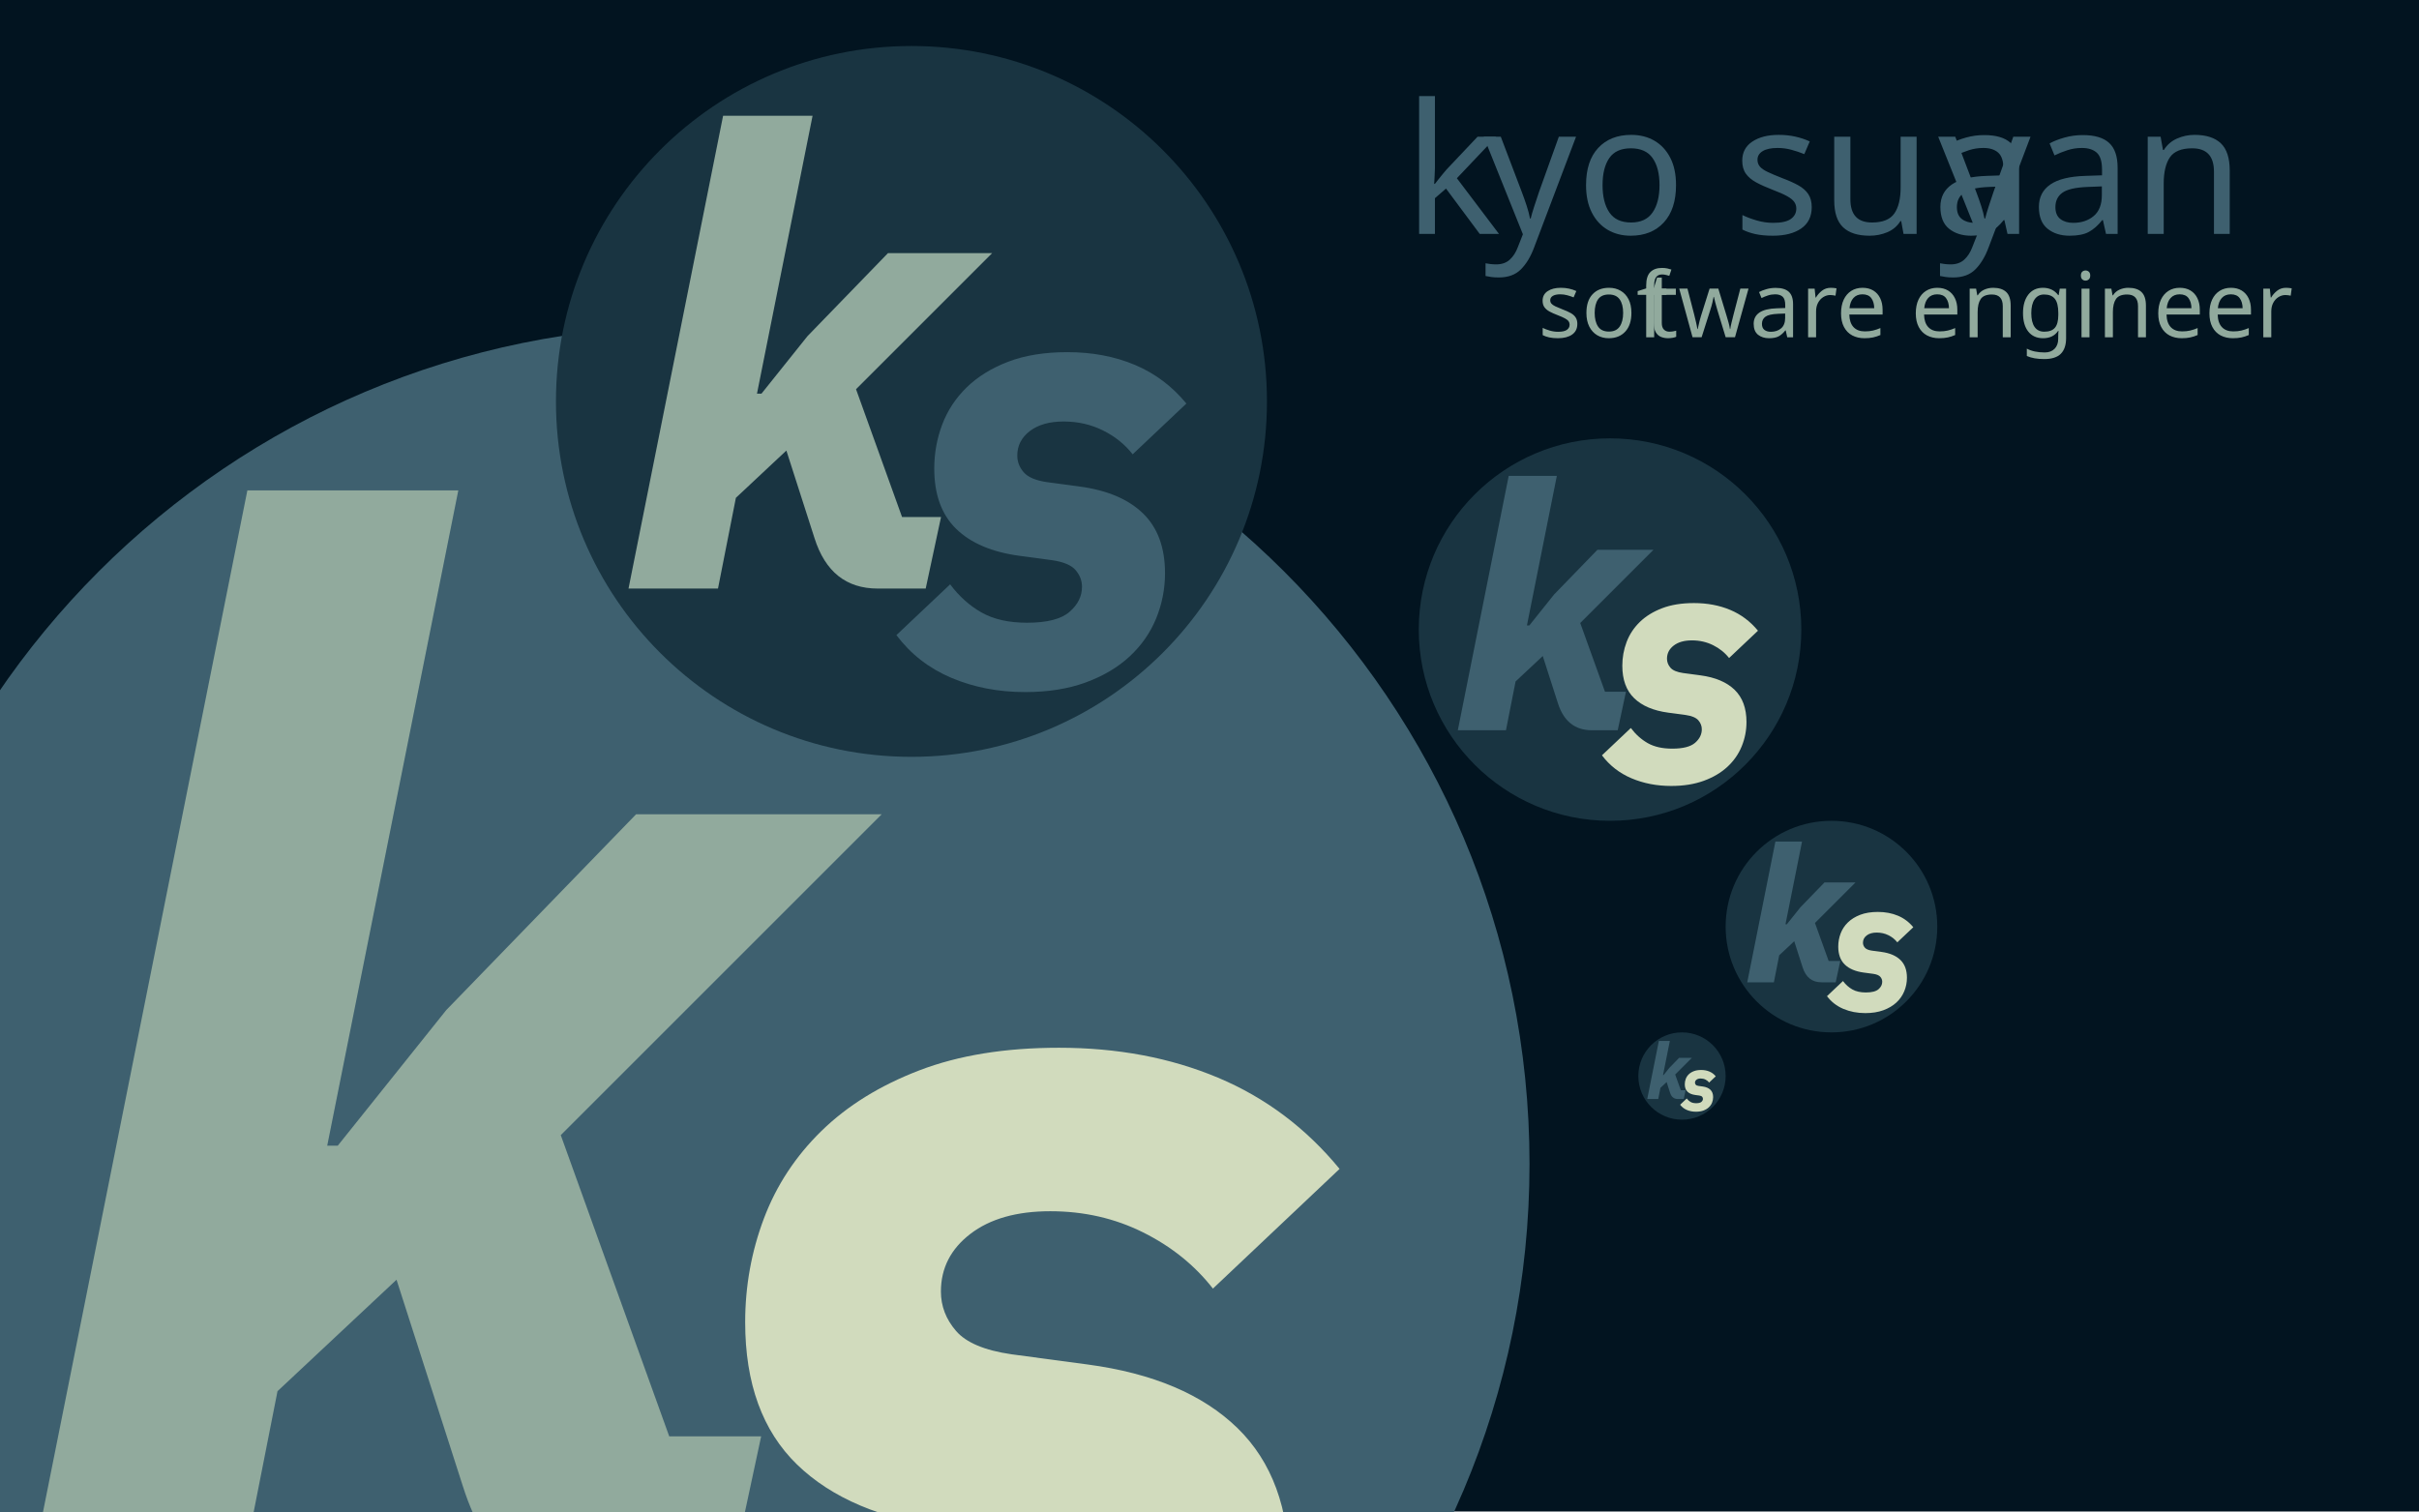
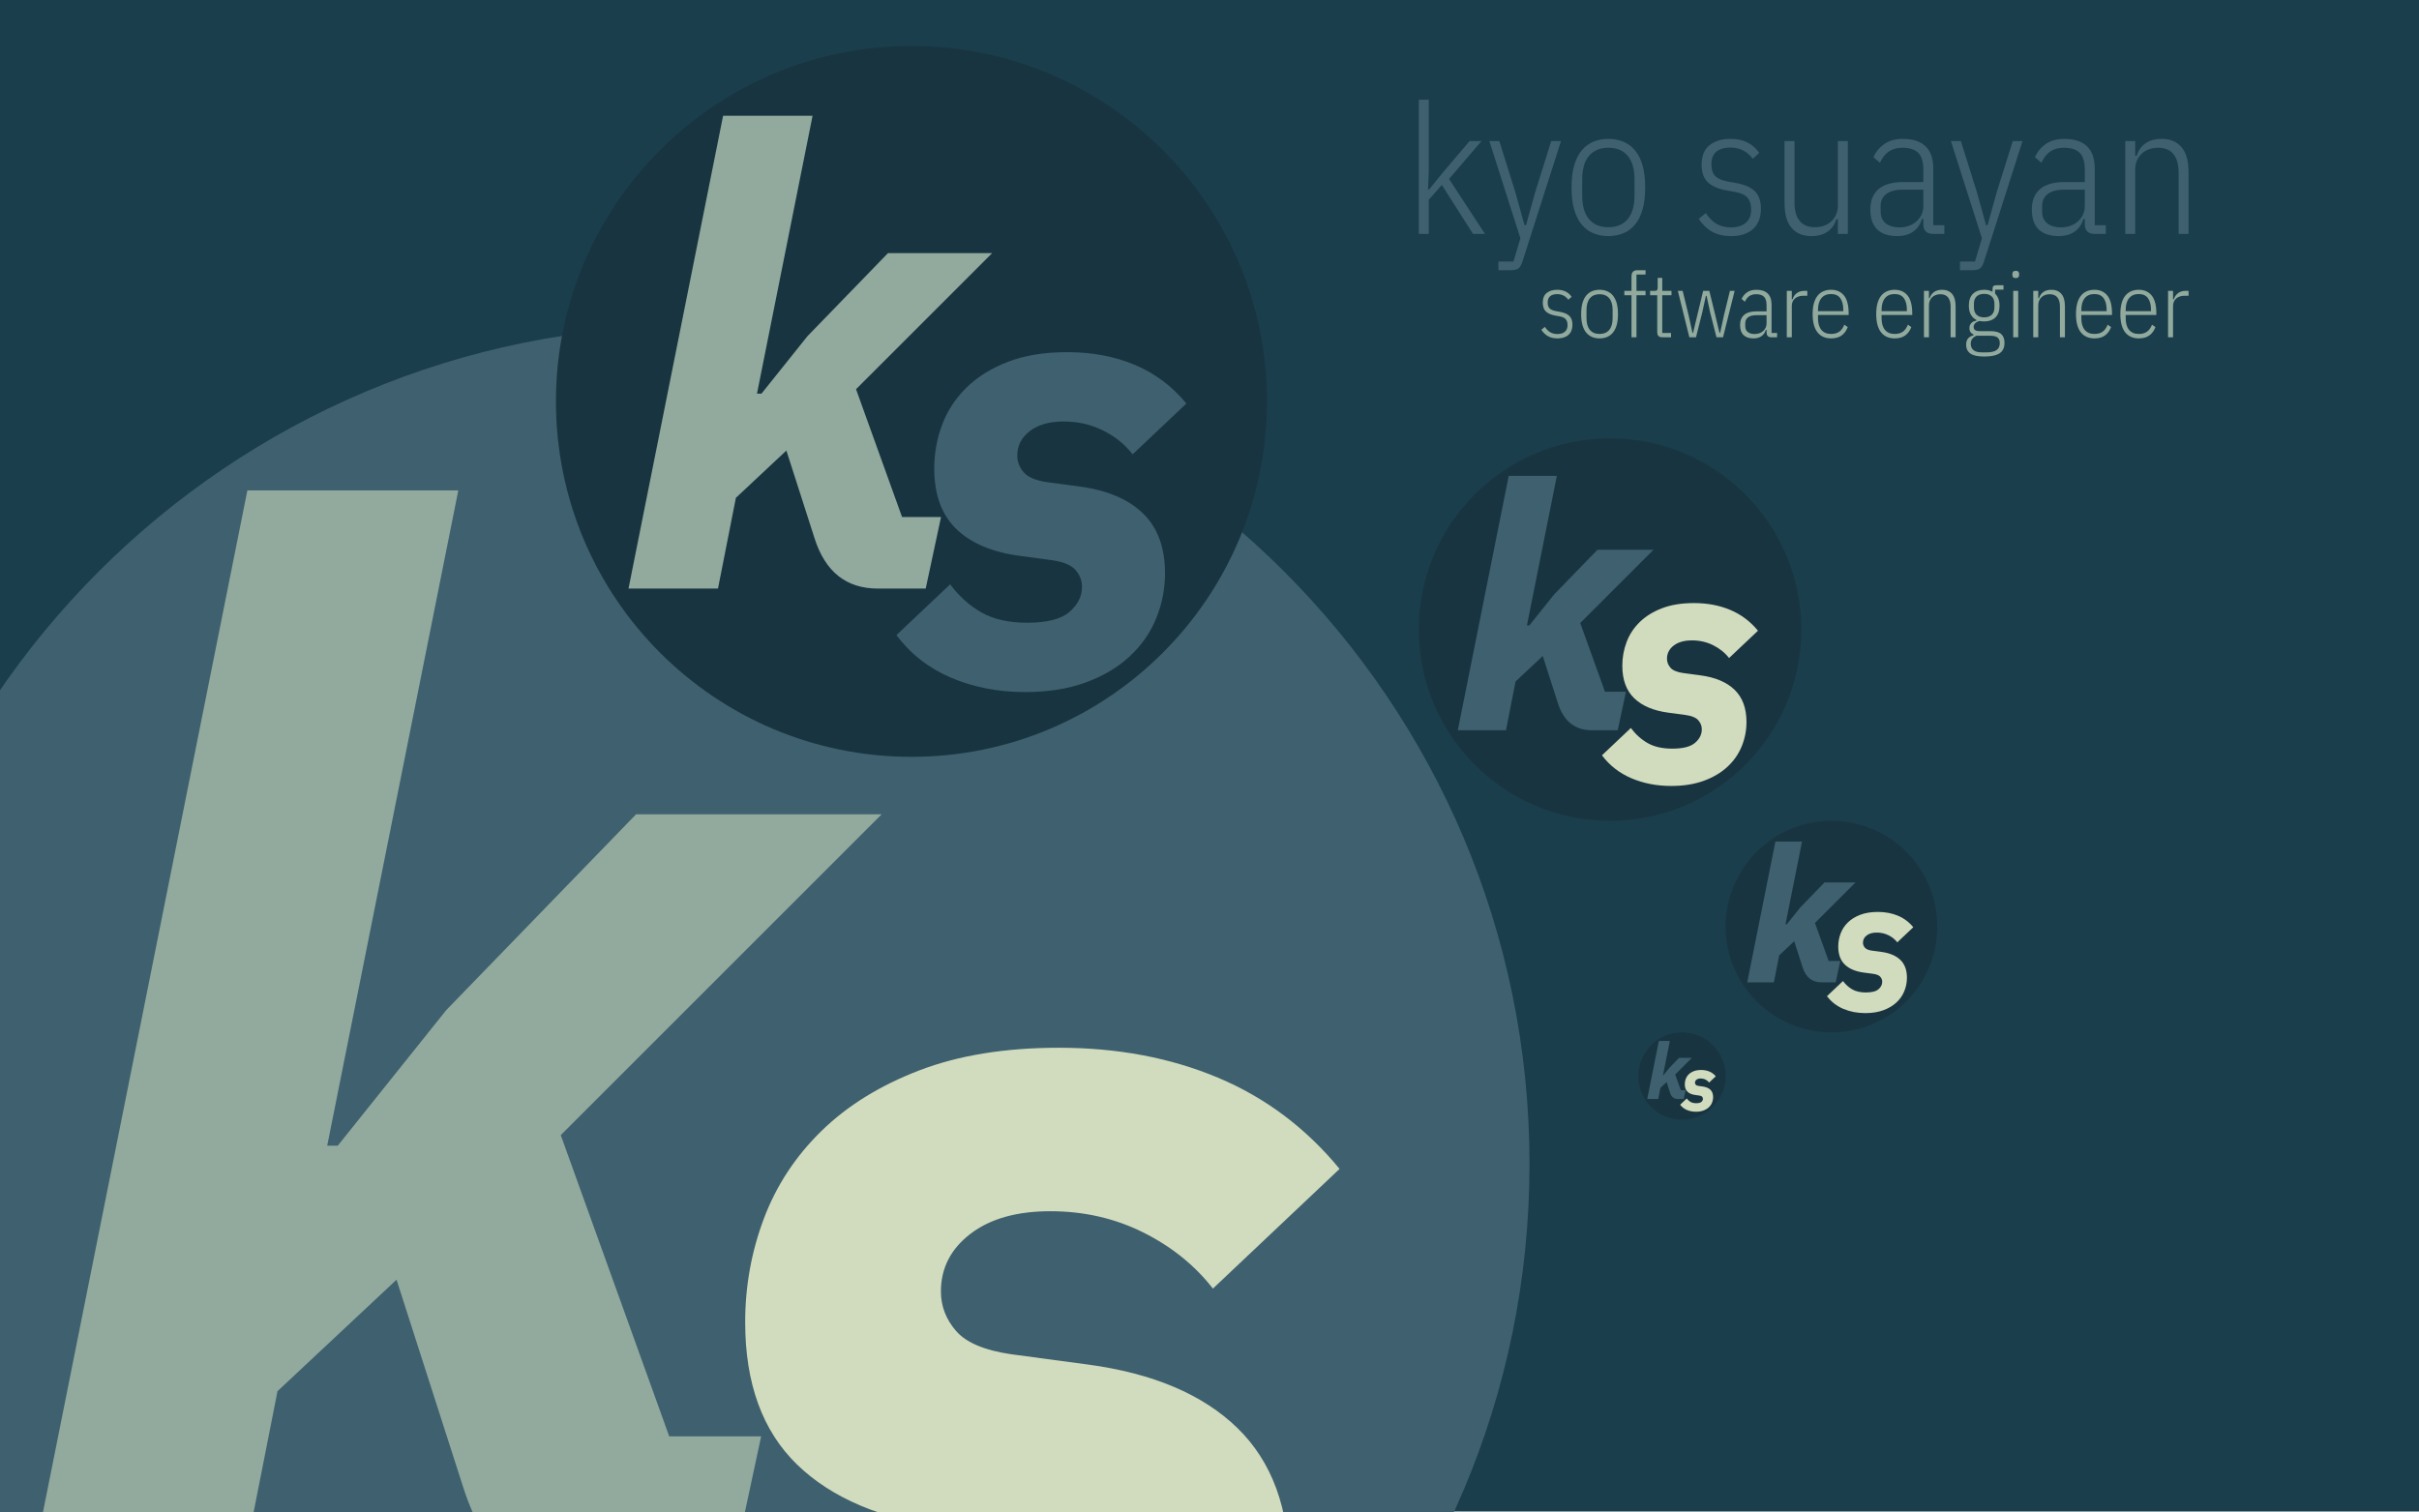
<svg xmlns="http://www.w3.org/2000/svg" width="100%" height="100%" viewBox="0 0 1280 800" version="1.1" xml:space="preserve" style="fill-rule:evenodd;clip-rule:evenodd;stroke-linejoin:round;stroke-miterlimit:1.414;">
  <g id="Layer1">
-     <rect x="0" y="0" width="1280" height="800" style="fill:#021420;" />
+     <rect x="0" y="0" width="1280" height="800" style="fill:#1a3e4c;" />
  </g>
  <g>
    <circle cx="851.947" cy="333.217" r="101.211" style="fill:#193441;" />
    <path d="M798.325,251.866l25.473,0l-15.83,79.148l1.274,0l13.1,-16.375l22.926,-23.654l29.658,0l-38.755,38.755l13.1,36.39l11.099,0l-4.367,20.379l-13.646,0c-8.976,0 -14.981,-4.791 -18.013,-14.374l-8.006,-24.927l-14.374,13.464l-5.095,25.837l-25.473,0l26.929,-134.643Z" style="fill:#3e606f;fill-rule:nonzero;" />
    <path d="M884.338,415.983c-7.648,0 -14.658,-1.351 -21.031,-4.055c-6.372,-2.703 -11.586,-6.759 -15.642,-12.165l15.295,-14.458c2.549,3.409 5.533,6.083 8.951,8.022c3.418,1.94 7.734,2.909 12.948,2.909c5.678,0 9.704,-1.028 12.08,-3.085c2.375,-2.057 3.562,-4.437 3.562,-7.141c0,-1.763 -0.608,-3.35 -1.824,-4.76c-1.217,-1.411 -3.448,-2.351 -6.692,-2.821l-9.212,-1.235c-7.879,-1.057 -13.904,-3.614 -18.075,-7.669c-4.171,-4.055 -6.257,-9.786 -6.257,-17.191c0,-4.349 0.753,-8.522 2.259,-12.518c1.507,-3.996 3.824,-7.523 6.953,-10.579c3.128,-3.056 7.068,-5.495 11.818,-7.317c4.751,-1.822 10.371,-2.733 16.859,-2.733c7.068,0 13.47,1.205 19.206,3.615c5.735,2.409 10.631,6.083 14.686,11.019l-15.295,14.458c-2.201,-2.821 -5.011,-5.084 -8.429,-6.788c-3.418,-1.704 -7.155,-2.557 -11.211,-2.557c-4.055,0 -7.27,0.911 -9.646,2.733c-2.375,1.822 -3.563,4.144 -3.563,6.965c0,1.763 0.609,3.35 1.825,4.76c1.217,1.411 3.447,2.351 6.692,2.821l9.211,1.234c7.879,1.058 13.905,3.615 18.076,7.67c4.171,4.055 6.257,9.727 6.257,17.014c0,4.467 -0.84,8.757 -2.52,12.871c-1.68,4.114 -4.201,7.728 -7.561,10.843c-3.36,3.115 -7.531,5.584 -12.514,7.405c-4.982,1.822 -10.718,2.733 -17.206,2.733Z" style="fill:#d1dbbd;fill-rule:nonzero;" />
  </g>
  <g>
    <circle cx="890.015" cy="569.511" r="23.101" style="fill:#193441;" />
    <path d="M877.776,550.943l5.814,0l-3.613,18.065l0.291,0l2.99,-3.737l5.233,-5.399l6.769,0l-8.846,8.846l2.99,8.306l2.534,0l-0.997,4.651l-3.115,0c-2.048,0 -3.419,-1.094 -4.111,-3.281l-1.827,-5.689l-3.281,3.073l-1.163,5.897l-5.814,0l6.146,-30.732Z" style="fill:#3e606f;fill-rule:nonzero;" />
    <path d="M897.408,588.402c-1.745,0 -3.345,-0.308 -4.8,-0.925c-1.454,-0.617 -2.644,-1.543 -3.57,-2.777l3.491,-3.3c0.582,0.778 1.263,1.389 2.043,1.831c0.78,0.443 1.765,0.664 2.955,0.664c1.296,0 2.215,-0.235 2.757,-0.704c0.543,-0.47 0.814,-1.013 0.814,-1.63c0,-0.402 -0.139,-0.764 -0.417,-1.086c-0.278,-0.322 -0.787,-0.537 -1.527,-0.644l-2.103,-0.282c-1.798,-0.241 -3.173,-0.825 -4.125,-1.751c-0.952,-0.925 -1.429,-2.233 -1.429,-3.923c0,-0.993 0.172,-1.945 0.516,-2.858c0.344,-0.912 0.873,-1.717 1.587,-2.414c0.714,-0.698 1.613,-1.254 2.698,-1.67c1.084,-0.416 2.367,-0.624 3.848,-0.624c1.613,0 3.074,0.275 4.383,0.825c1.309,0.55 2.427,1.388 3.352,2.515l-3.491,3.3c-0.502,-0.644 -1.143,-1.16 -1.924,-1.549c-0.78,-0.389 -1.633,-0.584 -2.558,-0.584c-0.926,0 -1.66,0.208 -2.202,0.624c-0.542,0.416 -0.813,0.946 -0.813,1.59c0,0.402 0.139,0.764 0.416,1.086c0.278,0.322 0.787,0.537 1.528,0.644l2.102,0.282c1.798,0.241 3.174,0.825 4.126,1.75c0.952,0.926 1.428,2.22 1.428,3.884c0,1.019 -0.192,1.999 -0.575,2.938c-0.384,0.939 -0.959,1.764 -1.726,2.474c-0.767,0.711 -1.719,1.275 -2.856,1.691c-1.137,0.416 -2.447,0.623 -3.928,0.623Z" style="fill:#d1dbbd;fill-rule:nonzero;" />
  </g>
  <g>
    <circle cx="969.108" cy="490.419" r="55.991" style="fill:#193441;" />
    <path d="M939.443,445.415l14.092,0l-8.757,43.785l0.705,0l7.247,-9.059l12.682,-13.085l16.407,0l-21.439,21.44l7.247,20.131l6.14,0l-2.416,11.274l-7.549,0c-4.966,0 -8.287,-2.651 -9.965,-7.952l-4.429,-13.79l-7.952,7.448l-2.818,14.294l-14.092,0l14.897,-74.486Z" style="fill:#3e606f;fill-rule:nonzero;" />
    <path d="M987.026,536.206c-4.231,0 -8.109,-0.748 -11.634,-2.243c-3.526,-1.496 -6.41,-3.739 -8.653,-6.73l8.461,-7.998c1.41,1.885 3.06,3.365 4.951,4.437c1.891,1.073 4.279,1.61 7.164,1.61c3.14,0 5.368,-0.569 6.682,-1.707c1.314,-1.138 1.971,-2.455 1.971,-3.95c0,-0.976 -0.337,-1.854 -1.01,-2.634c-0.673,-0.78 -1.907,-1.3 -3.701,-1.56l-5.096,-0.683c-4.359,-0.585 -7.692,-2 -10,-4.243c-2.307,-2.243 -3.461,-5.413 -3.461,-9.51c0,-2.406 0.416,-4.714 1.25,-6.925c0.833,-2.211 2.115,-4.162 3.846,-5.852c1.73,-1.691 3.91,-3.04 6.538,-4.048c2.628,-1.008 5.737,-1.512 9.326,-1.512c3.91,0 7.452,0.666 10.625,1.999c3.173,1.333 5.881,3.365 8.125,6.096l-8.462,7.999c-1.218,-1.561 -2.772,-2.813 -4.663,-3.756c-1.891,-0.942 -3.958,-1.414 -6.202,-1.414c-2.243,0 -4.022,0.504 -5.336,1.512c-1.314,1.008 -1.971,2.292 -1.971,3.853c0,0.975 0.337,1.853 1.01,2.633c0.673,0.78 1.907,1.301 3.701,1.561l5.096,0.683c4.359,0.585 7.692,1.999 10,4.242c2.308,2.244 3.461,5.381 3.461,9.413c0,2.471 -0.464,4.844 -1.394,7.12c-0.929,2.276 -2.323,4.276 -4.182,5.999c-1.859,1.723 -4.167,3.088 -6.923,4.096c-2.756,1.008 -5.929,1.512 -9.519,1.512Z" style="fill:#d1dbbd;fill-rule:nonzero;" />
  </g>
  <g>
    <circle cx="365.854" cy="616.014" r="443.481" style="fill:#3e606f;" />
    <path d="M130.895,259.556l111.616,0l-69.362,346.807l5.581,0l57.402,-71.753l100.455,-103.643l129.953,0l-169.816,169.815l57.402,159.451l48.633,0l-19.134,89.293l-59.794,0c-39.332,0 -65.641,-20.994 -78.929,-62.983l-35.079,-109.224l-62.983,58.997l-22.323,113.21l-111.616,0l117.994,-589.97Z" style="fill:#91aa9d;fill-rule:nonzero;" />
    <path d="M507.78,978.675c-33.509,0 -64.225,-5.923 -92.149,-17.768c-27.924,-11.846 -50.771,-29.615 -68.541,-53.307l67.018,-63.35c11.169,14.936 24.243,26.654 39.22,35.152c14.977,8.498 33.889,12.747 56.736,12.747c24.878,0 42.521,-4.507 52.929,-13.52c10.408,-9.013 15.612,-19.443 15.612,-31.288c0,-7.726 -2.666,-14.679 -7.997,-20.859c-5.331,-6.181 -15.104,-10.301 -29.32,-12.361l-40.362,-5.408c-34.525,-4.636 -60.925,-15.838 -79.203,-33.607c-18.277,-17.768 -27.416,-42.876 -27.416,-75.324c0,-19.056 3.3,-37.34 9.9,-54.852c6.6,-17.511 16.755,-32.962 30.463,-46.353c13.708,-13.391 30.97,-24.078 51.786,-32.061c20.816,-7.983 45.44,-11.975 73.871,-11.975c30.97,0 59.021,5.279 84.153,15.838c25.131,10.558 46.582,26.653 64.352,48.285l-67.018,63.349c-9.646,-12.361 -21.958,-22.275 -36.935,-29.743c-14.978,-7.468 -31.351,-11.202 -49.121,-11.202c-17.77,0 -31.859,3.991 -42.267,11.974c-10.408,7.983 -15.612,18.155 -15.612,30.516c0,7.726 2.666,14.679 7.997,20.859c5.331,6.181 15.104,10.301 29.32,12.361l40.363,5.408c34.524,4.636 60.924,15.838 79.202,33.607c18.277,17.768 27.416,42.619 27.416,74.551c0,19.572 -3.681,38.371 -11.043,56.397c-7.361,18.026 -18.404,33.864 -33.127,47.512c-14.724,13.649 -33.001,24.465 -54.833,32.448c-21.831,7.983 -46.963,11.974 -75.394,11.974Z" style="fill:#d1dbbd;fill-rule:nonzero;" />
  </g>
  <g>
    <circle cx="482.289" cy="212.459" r="188.112" style="fill:#193441;" />
    <path d="M382.626,61.26l47.344,0l-29.421,147.106l2.367,0l24.348,-30.436l42.61,-43.963l55.123,0l-72.031,72.031l24.348,67.635l20.629,0l-8.116,37.876l-25.363,0c-16.684,0 -27.843,-8.906 -33.48,-26.716l-14.879,-46.33l-26.716,25.025l-9.469,48.021l-47.344,0l50.05,-250.249Z" style="fill:#91aa9d;fill-rule:nonzero;" />
    <path d="M542.49,366.29c-14.214,0 -27.243,-2.512 -39.087,-7.537c-11.845,-5.025 -21.536,-12.562 -29.073,-22.611l28.427,-26.871c4.737,6.335 10.283,11.305 16.636,14.91c6.353,3.605 14.375,5.407 24.066,5.407c10.552,0 18.036,-1.911 22.451,-5.735c4.414,-3.823 6.622,-8.247 6.622,-13.271c0,-3.277 -1.131,-6.227 -3.392,-8.848c-2.261,-2.622 -6.407,-4.369 -12.437,-5.243l-17.121,-2.294c-14.644,-1.966 -25.842,-6.718 -33.595,-14.255c-7.753,-7.537 -11.629,-18.187 -11.629,-31.951c0,-8.083 1.4,-15.838 4.199,-23.266c2.8,-7.428 7.107,-13.982 12.922,-19.662c5.814,-5.68 13.136,-10.213 21.966,-13.599c8.829,-3.387 19.274,-5.08 31.334,-5.08c13.137,0 25.035,2.24 35.695,6.718c10.66,4.479 19.759,11.306 27.296,20.481l-28.426,26.871c-4.092,-5.243 -9.315,-9.448 -15.668,-12.616c-6.353,-3.168 -13.298,-4.752 -20.835,-4.752c-7.538,0 -13.514,1.693 -17.929,5.08c-4.414,3.386 -6.622,7.701 -6.622,12.944c0,3.277 1.131,6.226 3.392,8.848c2.261,2.621 6.407,4.369 12.437,5.243l17.121,2.294c14.644,1.966 25.842,6.717 33.595,14.254c7.753,7.538 11.629,18.078 11.629,31.623c0,8.302 -1.561,16.276 -4.684,23.922c-3.122,7.647 -7.806,14.364 -14.052,20.154c-6.245,5.789 -13.998,10.377 -23.258,13.763c-9.26,3.386 -19.92,5.079 -31.98,5.079Z" style="fill:#3e606f;fill-rule:nonzero;" />
  </g>
-   <text x="742.768px" y="123.803px" style="font-family:'IBMPlexSansCond-ExtraLight', 'IBM Plex Sans Condensed', sans-serif;font-weight:200;font-stretch:condensed;font-size:96px;fill:#3e606f;">k<tspan x="785.008px 824.176px " y="123.803px 123.803px ">yo</tspan> sua<tspan x="1025.49px 1064.18px " y="123.803px 123.803px ">ya</tspan>n</text>
-   <text x="813.808px" y="178.523px" style="font-family:'IBMPlexSansCond-ExtraLight', 'IBM Plex Sans Condensed', sans-serif;font-weight:200;font-stretch:condensed;font-size:48px;fill:#91aa9d;">sof<tspan x="870.688px 884.56px 915.952px " y="178.523px 178.523px 178.523px ">twa</tspan>re engineer</text>
+   <g>
+     <path d="M750.736,52.763l5.28,0l0,38.4l-0.384,9.12l0.576,0l6.912,-8.544l14.496,-17.088l6.336,0l-17.184,20.064l19.008,29.088l-6.336,0l-16.512,-25.92l-6.912,7.872l0,18.048l-5.28,0l0,-71.04Z" style="fill:#3e606f;fill-rule:nonzero;" />
+     <path d="M820.816,74.651l5.184,0l-20.352,63.648c-0.576,1.856 -1.28,3.104 -2.112,3.744c-0.832,0.64 -2.24,0.96 -4.224,0.96l-6.432,0l0,-4.608l7.968,0l3.648,-12.288l-16.416,-51.456l5.28,0l8.544,27.264l4.8,17.28l0.768,0l4.8,-17.28l8.544,-27.264Z" style="fill:#3e606f;fill-rule:nonzero;" />
+     <path d="M851.056,124.955c-2.88,0 -5.52,-0.496 -7.92,-1.488c-2.4,-0.992 -4.464,-2.528 -6.192,-4.608c-1.728,-2.08 -3.056,-4.736 -3.984,-7.968c-0.928,-3.232 -1.392,-7.12 -1.392,-11.664c0,-4.544 0.464,-8.432 1.392,-11.664c0.928,-3.232 2.256,-5.888 3.984,-7.968c1.728,-2.08 3.792,-3.616 6.192,-4.608c2.4,-0.992 5.04,-1.488 7.92,-1.488c2.88,0 5.52,0.496 7.92,1.488c2.4,0.992 4.464,2.528 6.192,4.608c1.728,2.08 3.056,4.736 3.984,7.968c0.928,3.232 1.392,7.12 1.392,11.664c0,4.544 -0.464,8.432 -1.392,11.664c-0.928,3.232 -2.256,5.888 -3.984,7.968c-1.728,2.08 -3.792,3.616 -6.192,4.608c-2.4,0.992 -5.04,1.488 -7.92,1.488Zm0,-4.704c4.416,0 7.824,-1.424 10.224,-4.272c2.4,-2.848 3.6,-6.992 3.6,-12.432l0,-8.64c0,-5.44 -1.2,-9.584 -3.6,-12.432c-2.4,-2.848 -5.808,-4.272 -10.224,-4.272c-4.416,0 -7.824,1.424 -10.224,4.272c-2.4,2.848 -3.6,6.992 -3.6,12.432l0,8.64c0,5.44 1.2,9.584 3.6,12.432c2.4,2.848 5.808,4.272 10.224,4.272Z" style="fill:#3e606f;fill-rule:nonzero;" />
+     <path d="M915.952,124.955c-3.84,0 -7.136,-0.752 -9.888,-2.256c-2.752,-1.504 -5.152,-3.792 -7.2,-6.864l3.744,-3.072c1.792,2.688 3.744,4.624 5.856,5.808c2.112,1.184 4.608,1.776 7.488,1.776c3.264,0 5.856,-0.8 7.776,-2.4c1.92,-1.6 2.88,-3.936 2.88,-7.008c0,-2.688 -0.64,-4.784 -1.92,-6.288c-1.28,-1.504 -3.584,-2.544 -6.912,-3.12l-3.84,-0.672c-4.48,-0.768 -7.856,-2.192 -10.128,-4.272c-2.272,-2.08 -3.408,-5.232 -3.408,-9.456c0,-4.672 1.408,-8.112 4.224,-10.32c2.816,-2.208 6.464,-3.312 10.944,-3.312c3.392,0 6.336,0.592 8.832,1.776c2.496,1.184 4.672,3.056 6.528,5.616l-3.456,3.168c-2.944,-3.968 -6.88,-5.952 -11.808,-5.952c-3.264,0 -5.76,0.736 -7.488,2.208c-1.728,1.472 -2.592,3.68 -2.592,6.624c0,2.88 0.704,4.992 2.112,6.336c1.408,1.344 3.744,2.304 7.008,2.88l3.744,0.672c4.672,0.832 8.064,2.304 10.176,4.416c2.112,2.112 3.168,5.184 3.168,9.216c0,4.608 -1.376,8.176 -4.128,10.704c-2.752,2.528 -6.656,3.792 -11.712,3.792Z" style="fill:#3e606f;fill-rule:nonzero;" />
+     <path d="M972.496,116.027l-0.768,0c-0.896,2.816 -2.448,5.008 -4.656,6.576c-2.208,1.568 -5.072,2.352 -8.592,2.352c-4.544,0 -8.048,-1.456 -10.512,-4.368c-2.464,-2.912 -3.696,-7.28 -3.696,-13.104l0,-32.832l5.28,0l0,32.544c0,4.16 0.896,7.376 2.688,9.648c1.792,2.272 4.512,3.408 8.16,3.408c1.664,0 3.232,-0.256 4.704,-0.768c1.472,-0.512 2.752,-1.264 3.84,-2.256c1.088,-0.992 1.952,-2.208 2.592,-3.648c0.64,-1.44 0.96,-3.056 0.96,-4.848l0,-34.08l5.28,0l0,49.152l-5.28,0l0,-7.776Z" style="fill:#3e606f;fill-rule:nonzero;" />
+     <path d="M1022.99,123.803c-3.52,0 -5.28,-1.728 -5.28,-5.184l0,-2.688l-0.768,0c-0.832,2.88 -2.368,5.104 -4.608,6.672c-2.24,1.568 -5.056,2.352 -8.448,2.352c-4.608,0 -8.128,-1.168 -10.56,-3.504c-2.432,-2.336 -3.648,-5.872 -3.648,-10.608c0,-4.672 1.44,-8.256 4.32,-10.752c2.88,-2.496 7.232,-3.744 13.056,-3.744l10.656,0l0,-6.528c0,-4.16 -0.896,-7.136 -2.688,-8.928c-1.792,-1.792 -4.576,-2.688 -8.352,-2.688c-2.88,0 -5.28,0.656 -7.2,1.968c-1.92,1.312 -3.488,3.312 -4.704,6l-3.456,-2.976c1.28,-2.88 3.216,-5.216 5.808,-7.008c2.592,-1.792 5.84,-2.688 9.744,-2.688c5.312,0 9.328,1.312 12.048,3.936c2.72,2.624 4.08,6.56 4.08,11.808l0,29.952l5.856,0l0,4.608l-5.856,0Zm-17.952,-3.456c1.792,0 3.456,-0.272 4.992,-0.816c1.536,-0.544 2.88,-1.328 4.032,-2.352c1.152,-1.024 2.048,-2.224 2.688,-3.6c0.64,-1.376 0.96,-2.896 0.96,-4.56l0,-8.64l-10.752,0c-3.84,0 -6.768,0.752 -8.784,2.256c-2.016,1.504 -3.024,3.6 -3.024,6.288l0,3.072c0,2.752 0.912,4.832 2.736,6.24c1.824,1.408 4.208,2.112 7.152,2.112Z" style="fill:#3e606f;fill-rule:nonzero;" />
+     <path d="M1065.04,74.651l5.184,0l-20.352,63.648c-0.576,1.856 -1.28,3.104 -2.112,3.744c-0.832,0.64 -2.24,0.96 -4.224,0.96l-6.432,0l0,-4.608l7.968,0l3.648,-12.288l-16.416,-51.456l5.28,0l8.544,27.264l4.8,17.28l0.768,0l4.8,-17.28l8.544,-27.264Z" style="fill:#3e606f;fill-rule:nonzero;" />
+     <path d="M1108.43,123.803c-3.52,0 -5.28,-1.728 -5.28,-5.184l0,-2.688l-0.768,0c-0.832,2.88 -2.368,5.104 -4.608,6.672c-2.24,1.568 -5.056,2.352 -8.448,2.352c-4.608,0 -8.128,-1.168 -10.56,-3.504c-2.432,-2.336 -3.648,-5.872 -3.648,-10.608c0,-4.672 1.44,-8.256 4.32,-10.752c2.88,-2.496 7.232,-3.744 13.056,-3.744l10.656,0l0,-6.528c0,-4.16 -0.896,-7.136 -2.688,-8.928c-1.792,-1.792 -4.576,-2.688 -8.352,-2.688c-2.88,0 -5.28,0.656 -7.2,1.968c-1.92,1.312 -3.488,3.312 -4.704,6l-3.456,-2.976c1.28,-2.88 3.216,-5.216 5.808,-7.008c2.592,-1.792 5.84,-2.688 9.744,-2.688c5.312,0 9.328,1.312 12.048,3.936c2.72,2.624 4.08,6.56 4.08,11.808l0,29.952l5.856,0l0,4.608l-5.856,0Zm-17.952,-3.456c1.792,0 3.456,-0.272 4.992,-0.816c1.536,-0.544 2.88,-1.328 4.032,-2.352c1.152,-1.024 2.048,-2.224 2.688,-3.6c0.64,-1.376 0.96,-2.896 0.96,-4.56l0,-8.64l-10.752,0c-3.84,0 -6.768,0.752 -8.784,2.256c-2.016,1.504 -3.024,3.6 -3.024,6.288l0,3.072c0,2.752 0.912,4.832 2.736,6.24c1.824,1.408 4.208,2.112 7.152,2.112Z" style="fill:#3e606f;fill-rule:nonzero;" />
+     <path d="M1124.56,123.803l0,-49.152l5.28,0l0,7.776l0.768,0c0.896,-2.816 2.448,-5.008 4.656,-6.576c2.208,-1.568 5.072,-2.352 8.592,-2.352c4.48,0 7.968,1.456 10.464,4.368c2.496,2.912 3.744,7.28 3.744,13.104l0,32.832l-5.28,0l0,-32.544c0,-4.16 -0.896,-7.376 -2.688,-9.648c-1.792,-2.272 -4.512,-3.408 -8.16,-3.408c-1.664,0 -3.232,0.256 -4.704,0.768c-1.472,0.512 -2.752,1.264 -3.84,2.256c-1.088,0.992 -1.952,2.208 -2.592,3.648c-0.64,1.44 -0.96,3.056 -0.96,4.848l0,34.08l-5.28,0Z" style="fill:#3e606f;fill-rule:nonzero;" />
+   </g>
+   <g>
+     <path d="M824.128,179.099c-1.92,0 -3.568,-0.376 -4.944,-1.128c-1.376,-0.752 -2.576,-1.896 -3.6,-3.432l1.872,-1.536c0.896,1.344 1.872,2.312 2.928,2.904c1.056,0.592 2.304,0.888 3.744,0.888c1.632,0 2.928,-0.4 3.888,-1.2c0.96,-0.8 1.44,-1.968 1.44,-3.504c0,-1.344 -0.32,-2.392 -0.96,-3.144c-0.64,-0.752 -1.792,-1.272 -3.456,-1.56l-1.92,-0.336c-2.24,-0.384 -3.928,-1.096 -5.064,-2.136c-1.136,-1.04 -1.704,-2.616 -1.704,-4.728c0,-2.336 0.704,-4.056 2.112,-5.16c1.408,-1.104 3.232,-1.656 5.472,-1.656c1.696,0 3.168,0.296 4.416,0.888c1.248,0.592 2.336,1.528 3.264,2.808l-1.728,1.584c-1.472,-1.984 -3.44,-2.976 -5.904,-2.976c-1.632,0 -2.88,0.368 -3.744,1.104c-0.864,0.736 -1.296,1.84 -1.296,3.312c0,1.44 0.352,2.496 1.056,3.168c0.704,0.672 1.872,1.152 3.504,1.44l1.872,0.336c2.336,0.416 4.032,1.152 5.088,2.208c1.056,1.056 1.584,2.592 1.584,4.608c0,2.304 -0.688,4.088 -2.064,5.352c-1.376,1.264 -3.328,1.896 -5.856,1.896Z" style="fill:#91aa9d;fill-rule:nonzero;" />
+     <path d="M846.4,179.099c-1.44,0 -2.76,-0.248 -3.96,-0.744c-1.2,-0.496 -2.232,-1.264 -3.096,-2.304c-0.864,-1.04 -1.528,-2.368 -1.992,-3.984c-0.464,-1.616 -0.696,-3.56 -0.696,-5.832c0,-2.272 0.232,-4.216 0.696,-5.832c0.464,-1.616 1.128,-2.944 1.992,-3.984c0.864,-1.04 1.896,-1.808 3.096,-2.304c1.2,-0.496 2.52,-0.744 3.96,-0.744c1.44,0 2.76,0.248 3.96,0.744c1.2,0.496 2.232,1.264 3.096,2.304c0.864,1.04 1.528,2.368 1.992,3.984c0.464,1.616 0.696,3.56 0.696,5.832c0,2.272 -0.232,4.216 -0.696,5.832c-0.464,1.616 -1.128,2.944 -1.992,3.984c-0.864,1.04 -1.896,1.808 -3.096,2.304c-1.2,0.496 -2.52,0.744 -3.96,0.744Zm0,-2.352c2.208,0 3.912,-0.712 5.112,-2.136c1.2,-1.424 1.8,-3.496 1.8,-6.216l0,-4.32c0,-2.72 -0.6,-4.792 -1.8,-6.216c-1.2,-1.424 -2.904,-2.136 -5.112,-2.136c-2.208,0 -3.912,0.712 -5.112,2.136c-1.2,1.424 -1.8,3.496 -1.8,6.216l0,4.32c0,2.72 0.6,4.792 1.8,6.216c1.2,1.424 2.904,2.136 5.112,2.136Z" style="fill:#91aa9d;fill-rule:nonzero;" />
+     <path d="M863.296,156.251l-3.792,0l0,-2.304l3.792,0l0,-7.584c0,-1.184 0.264,-2.04 0.792,-2.568c0.528,-0.528 1.384,-0.792 2.568,-0.792l4.08,0l0,2.304l-4.8,0l0,8.64l4.8,0l0,2.304l-4.8,0l0,22.272l-2.64,0l0,-22.272Z" style="fill:#91aa9d;fill-rule:nonzero;" />
+     <path d="M879.76,178.523c-0.992,0 -1.712,-0.216 -2.16,-0.648c-0.448,-0.432 -0.672,-1.144 -0.672,-2.136l0,-19.488l-3.792,0l0,-2.304l2.544,0c0.608,0 1.008,-0.152 1.2,-0.456c0.192,-0.304 0.288,-0.76 0.288,-1.368l0,-5.04l2.4,0l0,6.864l4.896,0l0,2.304l-4.896,0l0,19.968l4.656,0l0,2.304l-4.464,0Z" style="fill:#91aa9d;fill-rule:nonzero;" />
+     <path d="M887.824,153.947l2.544,0l3.072,12.576l2.112,9.648l0.336,0l2.304,-9.648l3.024,-12.576l3.264,0l3.072,12.576l2.304,9.648l0.336,0l2.112,-9.648l3.072,-12.576l2.496,0l-6.144,24.576l-3.456,0l-3.408,-13.344l-1.824,-8.592l-0.384,0l-1.872,8.592l-3.36,13.344l-3.504,0l-6.096,-24.576Z" style="fill:#91aa9d;fill-rule:nonzero;" />
+     <path d="M937.408,178.523c-1.76,0 -2.64,-0.864 -2.64,-2.592l0,-1.344l-0.384,0c-0.416,1.44 -1.184,2.552 -2.304,3.336c-1.12,0.784 -2.528,1.176 -4.224,1.176c-2.304,0 -4.064,-0.584 -5.28,-1.752c-1.216,-1.168 -1.824,-2.936 -1.824,-5.304c0,-2.336 0.72,-4.128 2.16,-5.376c1.44,-1.248 3.616,-1.872 6.528,-1.872l5.328,0l0,-3.264c0,-2.08 -0.448,-3.568 -1.344,-4.464c-0.896,-0.896 -2.288,-1.344 -4.176,-1.344c-1.44,0 -2.64,0.328 -3.6,0.984c-0.96,0.656 -1.744,1.656 -2.352,3l-1.728,-1.488c0.64,-1.44 1.608,-2.608 2.904,-3.504c1.296,-0.896 2.92,-1.344 4.872,-1.344c2.656,0 4.664,0.656 6.024,1.968c1.36,1.312 2.04,3.28 2.04,5.904l0,14.976l2.928,0l0,2.304l-2.928,0Zm-8.976,-1.728c0.896,0 1.728,-0.136 2.496,-0.408c0.768,-0.272 1.44,-0.664 2.016,-1.176c0.576,-0.512 1.024,-1.112 1.344,-1.8c0.32,-0.688 0.48,-1.448 0.48,-2.28l0,-4.32l-5.376,0c-1.92,0 -3.384,0.376 -4.392,1.128c-1.008,0.752 -1.512,1.8 -1.512,3.144l0,1.536c0,1.376 0.456,2.416 1.368,3.12c0.912,0.704 2.104,1.056 3.576,1.056Z" style="fill:#91aa9d;fill-rule:nonzero;" />
+     <path d="M945.472,178.523l0,-24.576l2.64,0l0,4.464l0.384,0c0.448,-1.376 1.2,-2.464 2.256,-3.264c1.056,-0.8 2.4,-1.2 4.032,-1.2l1.536,0l0,2.592l-2.208,0c-1.76,0 -3.2,0.48 -4.32,1.44c-1.12,0.96 -1.68,2.288 -1.68,3.984l0,16.56l-2.64,0Z" style="fill:#91aa9d;fill-rule:nonzero;" />
+     <path d="M968.896,179.099c-1.44,0 -2.76,-0.248 -3.96,-0.744c-1.2,-0.496 -2.232,-1.264 -3.096,-2.304c-0.864,-1.04 -1.528,-2.368 -1.992,-3.984c-0.464,-1.616 -0.696,-3.56 -0.696,-5.832c0,-2.272 0.232,-4.216 0.696,-5.832c0.464,-1.616 1.128,-2.944 1.992,-3.984c0.864,-1.04 1.896,-1.808 3.096,-2.304c1.2,-0.496 2.52,-0.744 3.96,-0.744c2.912,0 5.192,1.008 6.84,3.024c1.648,2.016 2.472,5.216 2.472,9.6l0,0.72l-16.224,0l0,1.68c0,2.72 0.6,4.792 1.8,6.216c1.2,1.424 2.904,2.136 5.112,2.136c1.824,0 3.288,-0.408 4.392,-1.224c1.104,-0.816 1.976,-2.04 2.616,-3.672l1.824,1.248c-0.704,1.888 -1.768,3.36 -3.192,4.416c-1.424,1.056 -3.304,1.584 -5.64,1.584Zm0,-23.472c-2.208,0 -3.912,0.728 -5.112,2.184c-1.2,1.456 -1.8,3.544 -1.8,6.264l0,0.624l13.392,0l0,-0.624c0,-2.72 -0.536,-4.808 -1.608,-6.264c-1.072,-1.456 -2.696,-2.184 -4.872,-2.184Z" style="fill:#91aa9d;fill-rule:nonzero;" />
+     <path d="M1002.54,179.099c-1.44,0 -2.76,-0.248 -3.96,-0.744c-1.2,-0.496 -2.232,-1.264 -3.096,-2.304c-0.864,-1.04 -1.528,-2.368 -1.992,-3.984c-0.464,-1.616 -0.696,-3.56 -0.696,-5.832c0,-2.272 0.232,-4.216 0.696,-5.832c0.464,-1.616 1.128,-2.944 1.992,-3.984c0.864,-1.04 1.896,-1.808 3.096,-2.304c1.2,-0.496 2.52,-0.744 3.96,-0.744c2.912,0 5.192,1.008 6.84,3.024c1.648,2.016 2.472,5.216 2.472,9.6l0,0.72l-16.224,0l0,1.68c0,2.72 0.6,4.792 1.8,6.216c1.2,1.424 2.904,2.136 5.112,2.136c1.824,0 3.288,-0.408 4.392,-1.224c1.104,-0.816 1.976,-2.04 2.616,-3.672l1.824,1.248c-0.704,1.888 -1.768,3.36 -3.192,4.416c-1.424,1.056 -3.304,1.584 -5.64,1.584Zm0,-23.472c-2.208,0 -3.912,0.728 -5.112,2.184c-1.2,1.456 -1.8,3.544 -1.8,6.264l0,0.624l13.392,0l0,-0.624c0,-2.72 -0.536,-4.808 -1.608,-6.264c-1.072,-1.456 -2.696,-2.184 -4.872,-2.184Z" style="fill:#91aa9d;fill-rule:nonzero;" />
+     <path d="M1018.05,178.523l0,-24.576l2.64,0l0,3.888l0.384,0c0.448,-1.408 1.224,-2.504 2.328,-3.288c1.104,-0.784 2.536,-1.176 4.296,-1.176c2.24,0 3.984,0.728 5.232,2.184c1.248,1.456 1.872,3.64 1.872,6.552l0,16.416l-2.64,0l0,-16.272c0,-2.08 -0.448,-3.688 -1.344,-4.824c-0.896,-1.136 -2.256,-1.704 -4.08,-1.704c-0.832,0 -1.616,0.128 -2.352,0.384c-0.736,0.256 -1.376,0.632 -1.92,1.128c-0.544,0.496 -0.976,1.104 -1.296,1.824c-0.32,0.72 -0.48,1.528 -0.48,2.424l0,17.04l-2.64,0Z" style="fill:#91aa9d;fill-rule:nonzero;" />
+     <path d="M1060.67,181.403c0,2.592 -0.872,4.456 -2.616,5.592c-1.744,1.136 -4.44,1.704 -8.088,1.704c-3.456,0 -5.92,-0.536 -7.392,-1.608c-1.472,-1.072 -2.208,-2.616 -2.208,-4.632c0,-1.44 0.352,-2.56 1.056,-3.36c0.704,-0.8 1.632,-1.328 2.784,-1.584l0,-0.528c-1.408,-0.608 -2.112,-1.712 -2.112,-3.312c0,-1.024 0.32,-1.904 0.96,-2.64c0.64,-0.736 1.552,-1.168 2.736,-1.296l0,-0.432c-1.248,-0.608 -2.224,-1.536 -2.928,-2.784c-0.704,-1.248 -1.056,-2.832 -1.056,-4.752c0,-2.784 0.728,-4.88 2.184,-6.288c1.456,-1.408 3.432,-2.112 5.928,-2.112c1.632,0 3.104,0.352 4.416,1.056l0,-1.44c0,-0.736 0.152,-1.256 0.456,-1.56c0.304,-0.304 0.824,-0.456 1.56,-0.456l3.792,0l0,2.304l-4.464,0l0,2.112c0.736,0.704 1.312,1.584 1.728,2.64c0.416,1.056 0.624,2.304 0.624,3.744c0,2.784 -0.728,4.872 -2.184,6.264c-1.456,1.392 -3.432,2.088 -5.928,2.088c-0.8,0 -1.6,-0.08 -2.4,-0.24c-1.024,0.256 -1.808,0.656 -2.352,1.2c-0.544,0.544 -0.816,1.184 -0.816,1.92c0,0.736 0.248,1.296 0.744,1.68c0.496,0.384 1.32,0.576 2.472,0.576l5.616,0c2.688,0 4.608,0.52 5.76,1.56c1.152,1.04 1.728,2.568 1.728,4.584Zm-2.496,0.144c0,-1.248 -0.368,-2.2 -1.104,-2.856c-0.736,-0.656 -2.064,-0.984 -3.984,-0.984l-7.248,0c-2.016,0.832 -3.024,2.24 -3.024,4.224c0,1.44 0.472,2.56 1.416,3.36c0.944,0.8 2.376,1.2 4.296,1.2l2.832,0c2.208,0 3.896,-0.392 5.064,-1.176c1.168,-0.784 1.752,-2.04 1.752,-3.768Zm-8.256,-13.584c1.728,0 3.064,-0.456 4.008,-1.368c0.944,-0.912 1.416,-2.2 1.416,-3.864l0,-1.968c0,-1.664 -0.472,-2.952 -1.416,-3.864c-0.944,-0.912 -2.28,-1.368 -4.008,-1.368c-1.728,0 -3.064,0.456 -4.008,1.368c-0.944,0.912 -1.416,2.2 -1.416,3.864l0,1.968c0,1.664 0.472,2.952 1.416,3.864c0.944,0.912 2.28,1.368 4.008,1.368Z" style="fill:#91aa9d;fill-rule:nonzero;" />
+     <path d="M1066.62,147.179c-0.64,0 -1.096,-0.144 -1.368,-0.432c-0.272,-0.288 -0.408,-0.672 -0.408,-1.152l0,-0.672c0,-0.48 0.136,-0.864 0.408,-1.152c0.272,-0.288 0.728,-0.432 1.368,-0.432c0.64,0 1.096,0.144 1.368,0.432c0.272,0.288 0.408,0.672 0.408,1.152l0,0.672c0,0.48 -0.136,0.864 -0.408,1.152c-0.272,0.288 -0.728,0.432 -1.368,0.432Zm-1.344,6.768l2.64,0l0,24.576l-2.64,0l0,-24.576Z" style="fill:#91aa9d;fill-rule:nonzero;" />
+     <path d="M1075.89,178.523l0,-24.576l2.64,0l0,3.888l0.384,0c0.448,-1.408 1.224,-2.504 2.328,-3.288c1.104,-0.784 2.536,-1.176 4.296,-1.176c2.24,0 3.984,0.728 5.232,2.184c1.248,1.456 1.872,3.64 1.872,6.552l0,16.416l-2.64,0l0,-16.272c0,-2.08 -0.448,-3.688 -1.344,-4.824c-0.896,-1.136 -2.256,-1.704 -4.08,-1.704c-0.832,0 -1.616,0.128 -2.352,0.384c-0.736,0.256 -1.376,0.632 -1.92,1.128c-0.544,0.496 -0.976,1.104 -1.296,1.824c-0.32,0.72 -0.48,1.528 -0.48,2.424l0,17.04l-2.64,0Z" style="fill:#91aa9d;fill-rule:nonzero;" />
+     <path d="M1108.24,179.099c-1.44,0 -2.76,-0.248 -3.96,-0.744c-1.2,-0.496 -2.232,-1.264 -3.096,-2.304c-0.864,-1.04 -1.528,-2.368 -1.992,-3.984c-0.464,-1.616 -0.696,-3.56 -0.696,-5.832c0,-2.272 0.232,-4.216 0.696,-5.832c0.464,-1.616 1.128,-2.944 1.992,-3.984c0.864,-1.04 1.896,-1.808 3.096,-2.304c1.2,-0.496 2.52,-0.744 3.96,-0.744c2.912,0 5.192,1.008 6.84,3.024c1.648,2.016 2.472,5.216 2.472,9.6l0,0.72l-16.224,0l0,1.68c0,2.72 0.6,4.792 1.8,6.216c1.2,1.424 2.904,2.136 5.112,2.136c1.824,0 3.288,-0.408 4.392,-1.224c1.104,-0.816 1.976,-2.04 2.616,-3.672l1.824,1.248c-0.704,1.888 -1.768,3.36 -3.192,4.416c-1.424,1.056 -3.304,1.584 -5.64,1.584Zm0,-23.472c-2.208,0 -3.912,0.728 -5.112,2.184c-1.2,1.456 -1.8,3.544 -1.8,6.264l0,0.624l13.392,0l0,-0.624c0,-2.72 -0.536,-4.808 -1.608,-6.264c-1.072,-1.456 -2.696,-2.184 -4.872,-2.184Z" style="fill:#91aa9d;fill-rule:nonzero;" />
+     <path d="M1131.71,179.099c-1.44,0 -2.76,-0.248 -3.96,-0.744c-1.2,-0.496 -2.232,-1.264 -3.096,-2.304c-0.864,-1.04 -1.528,-2.368 -1.992,-3.984c-0.464,-1.616 -0.696,-3.56 -0.696,-5.832c0,-2.272 0.232,-4.216 0.696,-5.832c0.464,-1.616 1.128,-2.944 1.992,-3.984c0.864,-1.04 1.896,-1.808 3.096,-2.304c1.2,-0.496 2.52,-0.744 3.96,-0.744c2.912,0 5.192,1.008 6.84,3.024c1.648,2.016 2.472,5.216 2.472,9.6l0,0.72l-16.224,0l0,1.68c0,2.72 0.6,4.792 1.8,6.216c1.2,1.424 2.904,2.136 5.112,2.136c1.824,0 3.288,-0.408 4.392,-1.224c1.104,-0.816 1.976,-2.04 2.616,-3.672l1.824,1.248c-0.704,1.888 -1.768,3.36 -3.192,4.416c-1.424,1.056 -3.304,1.584 -5.64,1.584Zm0,-23.472c-2.208,0 -3.912,0.728 -5.112,2.184c-1.2,1.456 -1.8,3.544 -1.8,6.264l0,0.624l13.392,0l0,-0.624c0,-2.72 -0.536,-4.808 -1.608,-6.264c-1.072,-1.456 -2.696,-2.184 -4.872,-2.184Z" style="fill:#91aa9d;fill-rule:nonzero;" />
+     <path d="M1147.22,178.523l0,-24.576l2.64,0l0,4.464l0.384,0c0.448,-1.376 1.2,-2.464 2.256,-3.264c1.056,-0.8 2.4,-1.2 4.032,-1.2l1.536,0l0,2.592l-2.208,0c-1.76,0 -3.2,0.48 -4.32,1.44c-1.12,0.96 -1.68,2.288 -1.68,3.984l0,16.56l-2.64,0Z" style="fill:#91aa9d;fill-rule:nonzero;" />
+   </g>
</svg>
